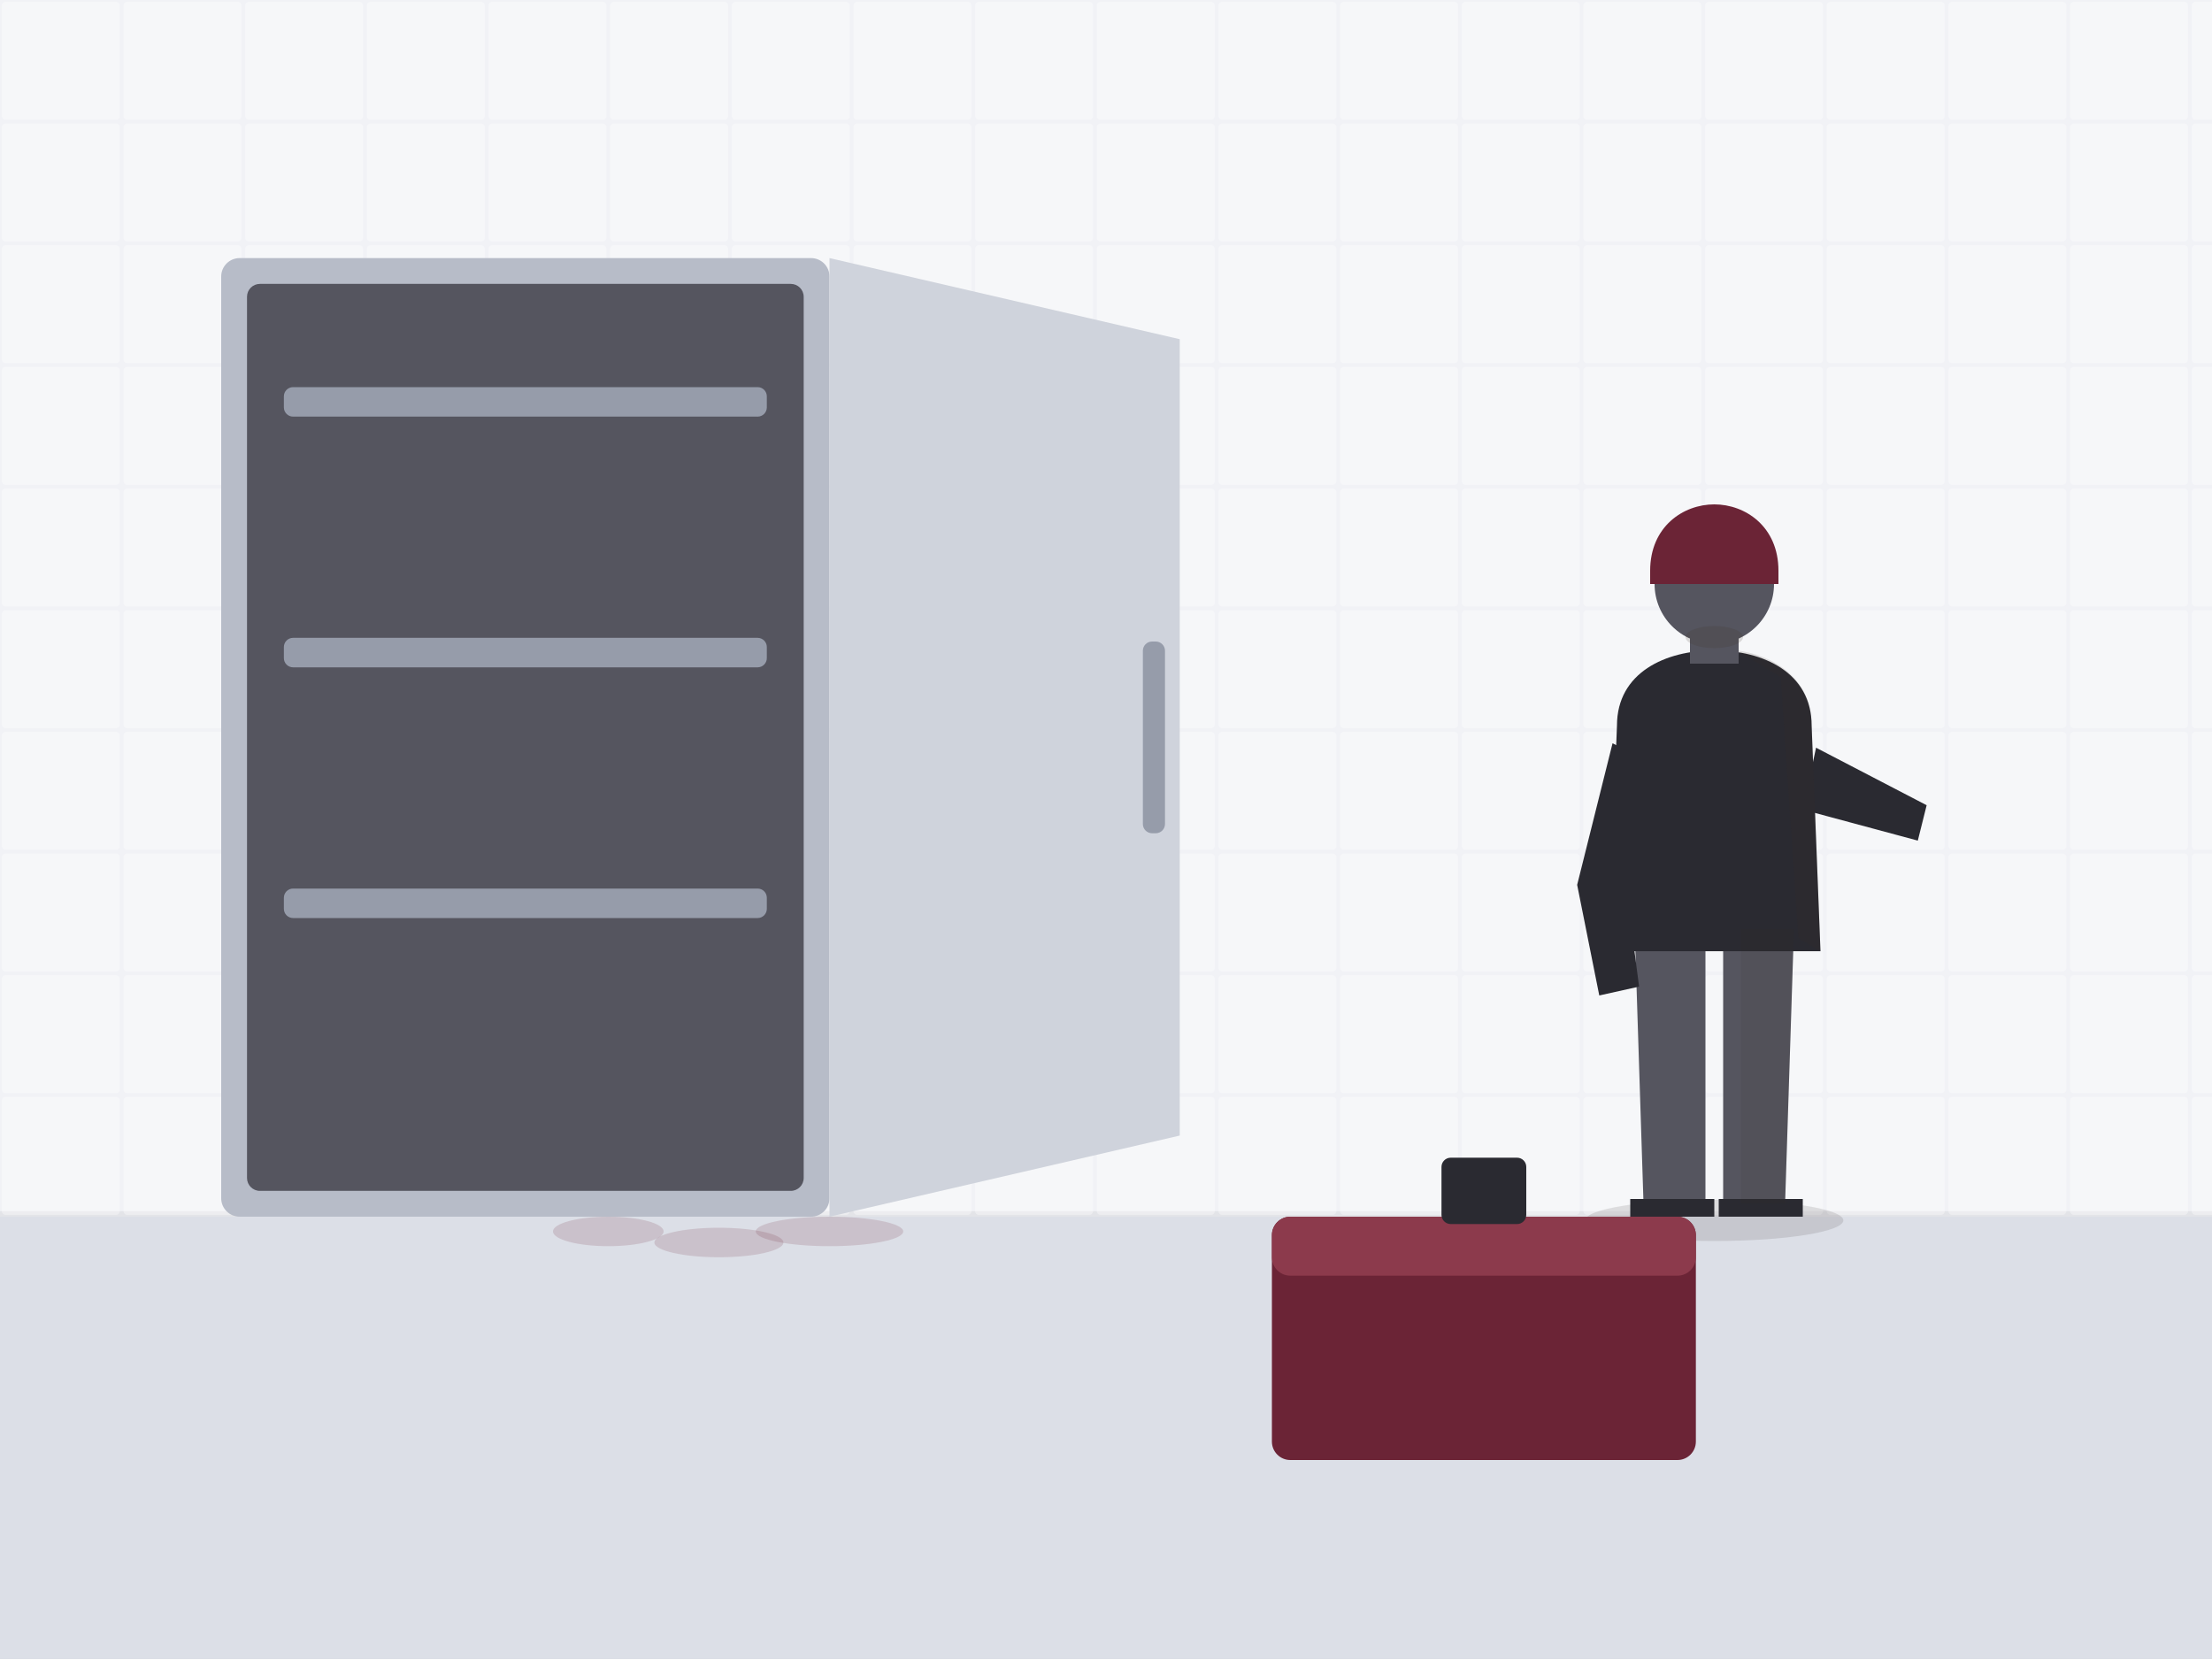
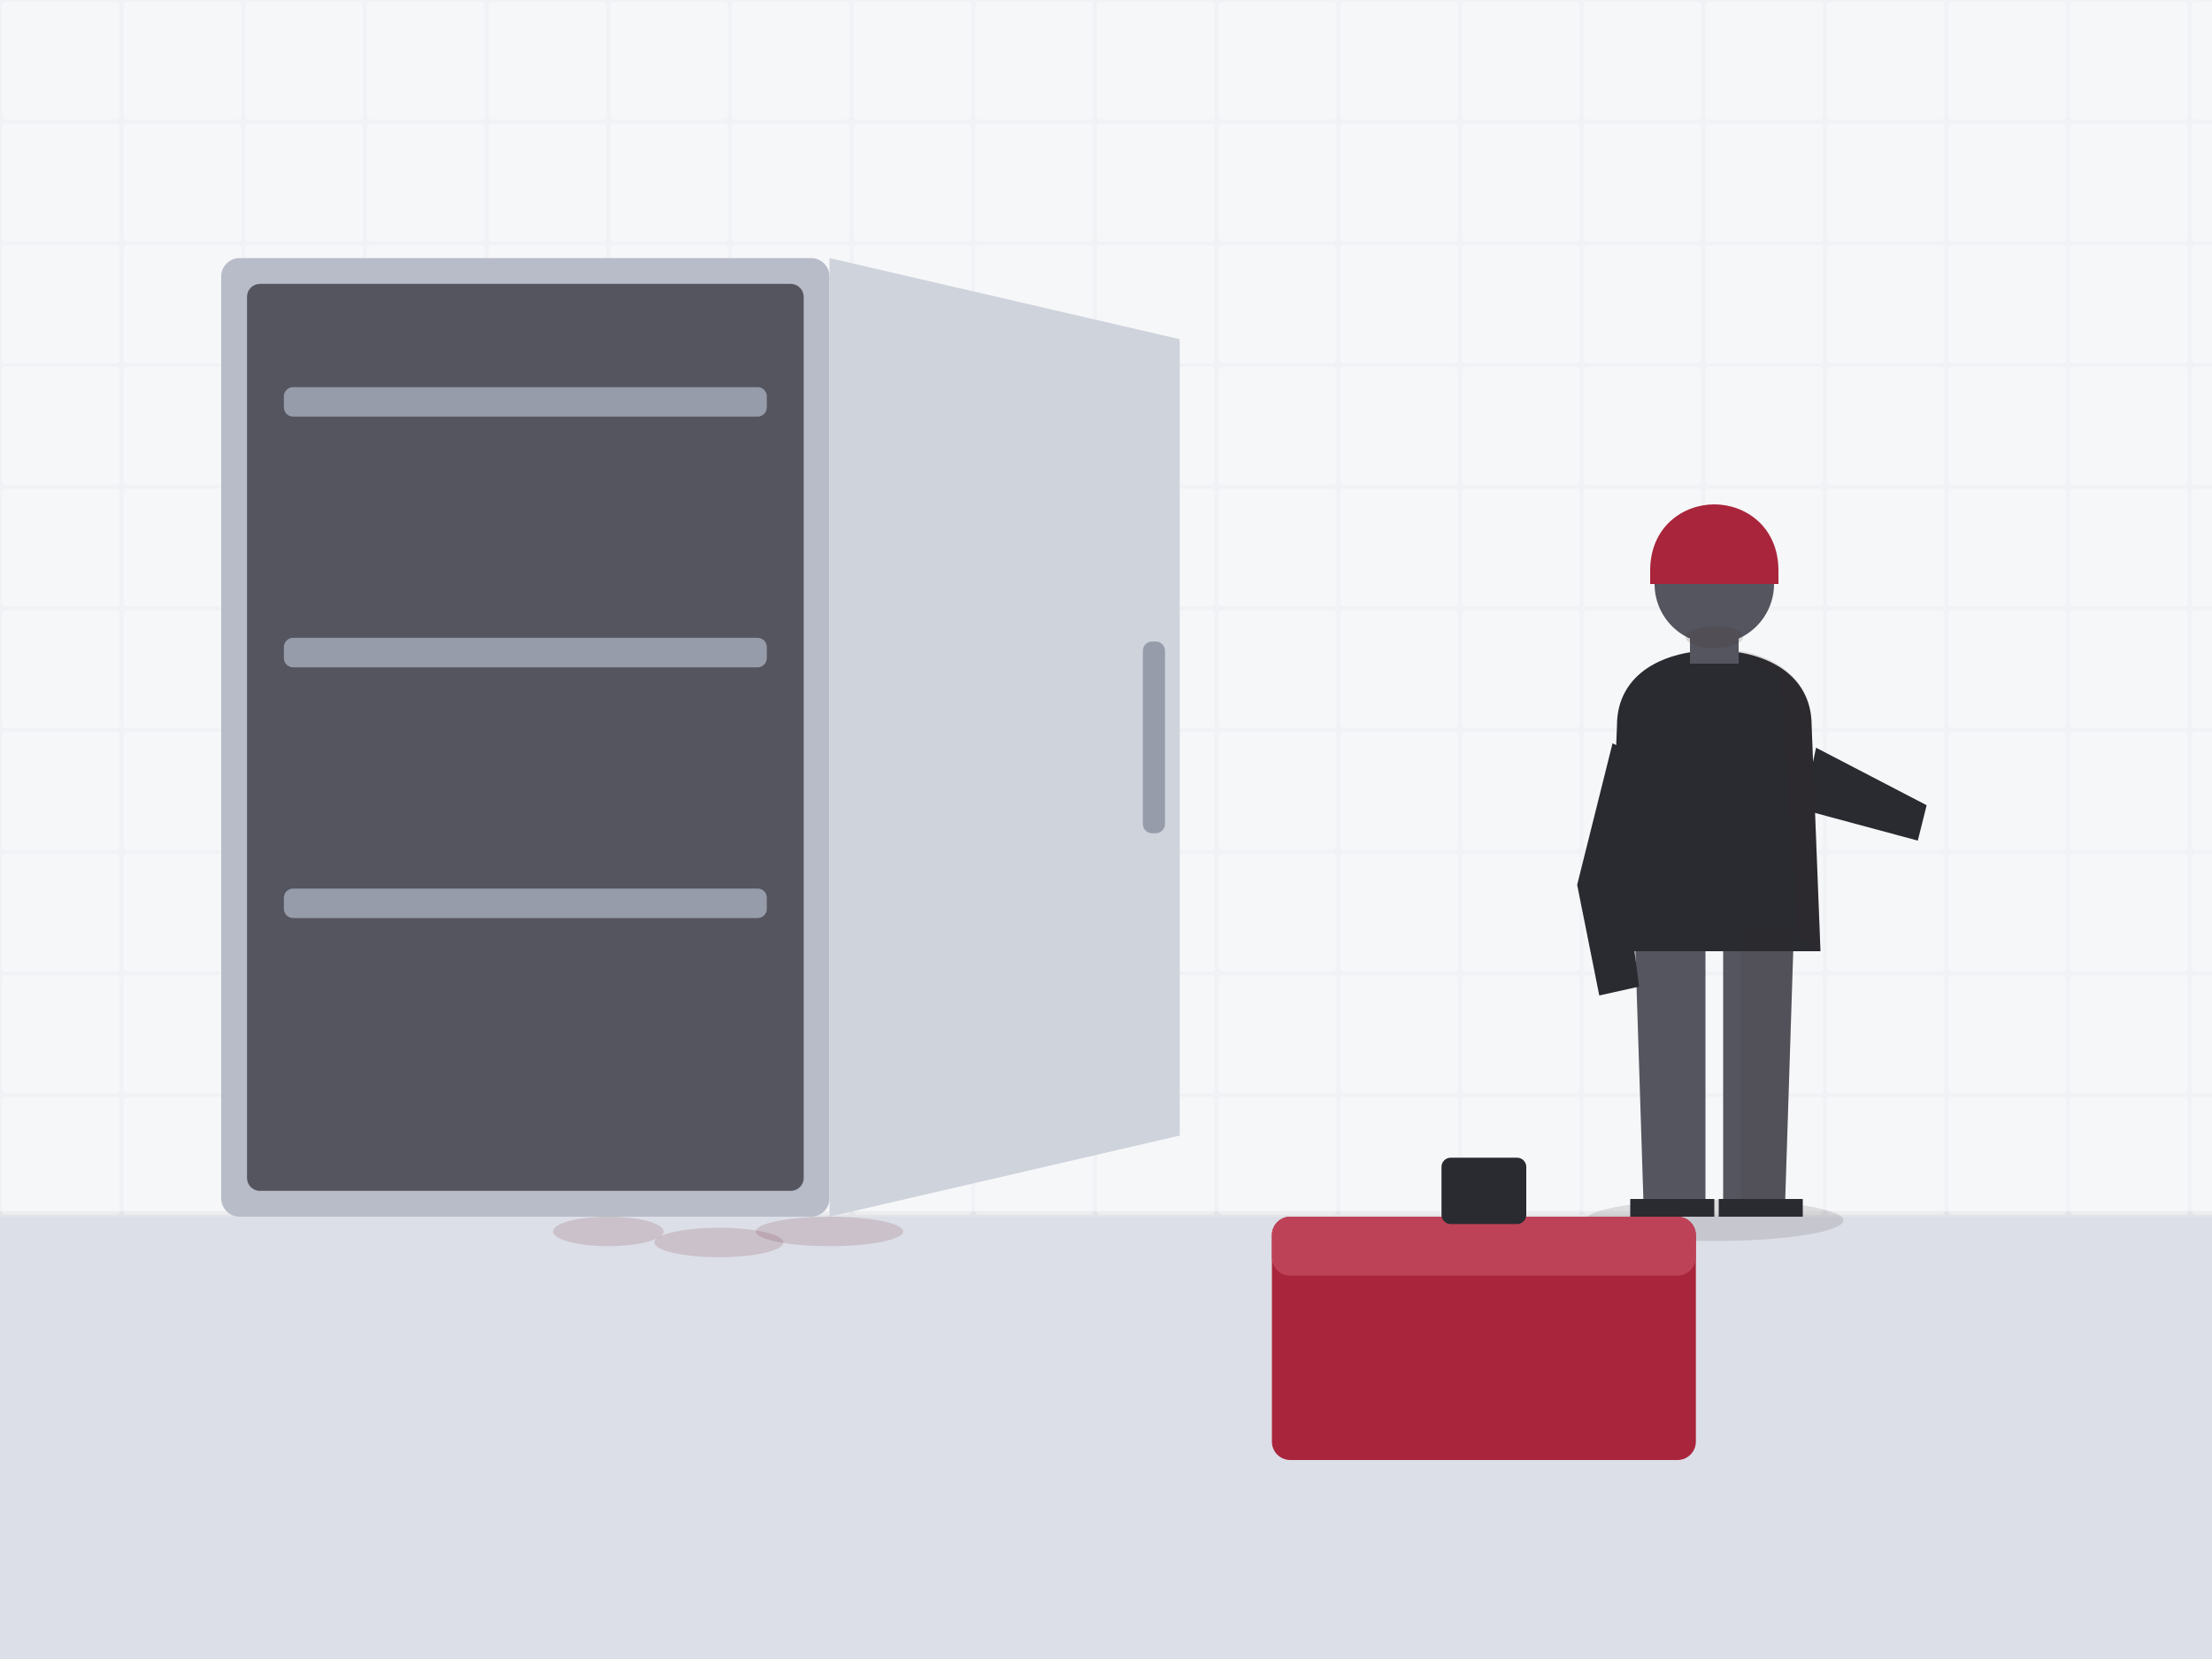
<svg xmlns="http://www.w3.org/2000/svg" viewBox="0 0 1200 900" width="1200" height="900" role="img">
  <rect x="0" y="0" width="1200" height="900" fill="#F7F8FA" />
  <rect x="0" y="0" width="1200" height="660" fill="#F1F2F6" />
  <rect x="0" y="660" width="1200" height="240" fill="#DCDFE7" />
  <rect x="0" y="657" width="1200" height="3" fill="rgba(0,0,0,.06)" />
  <rect x="1" y="1" width="64" height="64" fill="rgba(255,255,255,.35)" rx="2" />
  <rect x="67" y="1" width="64" height="64" fill="rgba(255,255,255,.35)" rx="2" />
  <rect x="133" y="1" width="64" height="64" fill="rgba(255,255,255,.35)" rx="2" />
  <rect x="199" y="1" width="64" height="64" fill="rgba(255,255,255,.35)" rx="2" />
  <rect x="265" y="1" width="64" height="64" fill="rgba(255,255,255,.35)" rx="2" />
  <rect x="331" y="1" width="64" height="64" fill="rgba(255,255,255,.35)" rx="2" />
  <rect x="397" y="1" width="64" height="64" fill="rgba(255,255,255,.35)" rx="2" />
  <rect x="463" y="1" width="64" height="64" fill="rgba(255,255,255,.35)" rx="2" />
  <rect x="529" y="1" width="64" height="64" fill="rgba(255,255,255,.35)" rx="2" />
  <rect x="595" y="1" width="64" height="64" fill="rgba(255,255,255,.35)" rx="2" />
  <rect x="661" y="1" width="64" height="64" fill="rgba(255,255,255,.35)" rx="2" />
  <rect x="727" y="1" width="64" height="64" fill="rgba(255,255,255,.35)" rx="2" />
  <rect x="793" y="1" width="64" height="64" fill="rgba(255,255,255,.35)" rx="2" />
  <rect x="859" y="1" width="64" height="64" fill="rgba(255,255,255,.35)" rx="2" />
  <rect x="925" y="1" width="64" height="64" fill="rgba(255,255,255,.35)" rx="2" />
  <rect x="991" y="1" width="64" height="64" fill="rgba(255,255,255,.35)" rx="2" />
  <rect x="1057" y="1" width="64" height="64" fill="rgba(255,255,255,.35)" rx="2" />
  <rect x="1123" y="1" width="64" height="64" fill="rgba(255,255,255,.35)" rx="2" />
  <rect x="1189" y="1" width="64" height="64" fill="rgba(255,255,255,.35)" rx="2" />
  <rect x="1" y="67" width="64" height="64" fill="rgba(255,255,255,.35)" rx="2" />
  <rect x="67" y="67" width="64" height="64" fill="rgba(255,255,255,.35)" rx="2" />
  <rect x="133" y="67" width="64" height="64" fill="rgba(255,255,255,.35)" rx="2" />
  <rect x="199" y="67" width="64" height="64" fill="rgba(255,255,255,.35)" rx="2" />
  <rect x="265" y="67" width="64" height="64" fill="rgba(255,255,255,.35)" rx="2" />
  <rect x="331" y="67" width="64" height="64" fill="rgba(255,255,255,.35)" rx="2" />
  <rect x="397" y="67" width="64" height="64" fill="rgba(255,255,255,.35)" rx="2" />
  <rect x="463" y="67" width="64" height="64" fill="rgba(255,255,255,.35)" rx="2" />
  <rect x="529" y="67" width="64" height="64" fill="rgba(255,255,255,.35)" rx="2" />
  <rect x="595" y="67" width="64" height="64" fill="rgba(255,255,255,.35)" rx="2" />
  <rect x="661" y="67" width="64" height="64" fill="rgba(255,255,255,.35)" rx="2" />
  <rect x="727" y="67" width="64" height="64" fill="rgba(255,255,255,.35)" rx="2" />
  <rect x="793" y="67" width="64" height="64" fill="rgba(255,255,255,.35)" rx="2" />
  <rect x="859" y="67" width="64" height="64" fill="rgba(255,255,255,.35)" rx="2" />
  <rect x="925" y="67" width="64" height="64" fill="rgba(255,255,255,.35)" rx="2" />
  <rect x="991" y="67" width="64" height="64" fill="rgba(255,255,255,.35)" rx="2" />
  <rect x="1057" y="67" width="64" height="64" fill="rgba(255,255,255,.35)" rx="2" />
  <rect x="1123" y="67" width="64" height="64" fill="rgba(255,255,255,.35)" rx="2" />
  <rect x="1189" y="67" width="64" height="64" fill="rgba(255,255,255,.35)" rx="2" />
  <rect x="1" y="133" width="64" height="64" fill="rgba(255,255,255,.35)" rx="2" />
  <rect x="67" y="133" width="64" height="64" fill="rgba(255,255,255,.35)" rx="2" />
  <rect x="133" y="133" width="64" height="64" fill="rgba(255,255,255,.35)" rx="2" />
  <rect x="199" y="133" width="64" height="64" fill="rgba(255,255,255,.35)" rx="2" />
  <rect x="265" y="133" width="64" height="64" fill="rgba(255,255,255,.35)" rx="2" />
  <rect x="331" y="133" width="64" height="64" fill="rgba(255,255,255,.35)" rx="2" />
  <rect x="397" y="133" width="64" height="64" fill="rgba(255,255,255,.35)" rx="2" />
  <rect x="463" y="133" width="64" height="64" fill="rgba(255,255,255,.35)" rx="2" />
  <rect x="529" y="133" width="64" height="64" fill="rgba(255,255,255,.35)" rx="2" />
  <rect x="595" y="133" width="64" height="64" fill="rgba(255,255,255,.35)" rx="2" />
  <rect x="661" y="133" width="64" height="64" fill="rgba(255,255,255,.35)" rx="2" />
  <rect x="727" y="133" width="64" height="64" fill="rgba(255,255,255,.35)" rx="2" />
  <rect x="793" y="133" width="64" height="64" fill="rgba(255,255,255,.35)" rx="2" />
  <rect x="859" y="133" width="64" height="64" fill="rgba(255,255,255,.35)" rx="2" />
  <rect x="925" y="133" width="64" height="64" fill="rgba(255,255,255,.35)" rx="2" />
  <rect x="991" y="133" width="64" height="64" fill="rgba(255,255,255,.35)" rx="2" />
  <rect x="1057" y="133" width="64" height="64" fill="rgba(255,255,255,.35)" rx="2" />
  <rect x="1123" y="133" width="64" height="64" fill="rgba(255,255,255,.35)" rx="2" />
  <rect x="1189" y="133" width="64" height="64" fill="rgba(255,255,255,.35)" rx="2" />
  <rect x="1" y="199" width="64" height="64" fill="rgba(255,255,255,.35)" rx="2" />
  <rect x="67" y="199" width="64" height="64" fill="rgba(255,255,255,.35)" rx="2" />
  <rect x="133" y="199" width="64" height="64" fill="rgba(255,255,255,.35)" rx="2" />
  <rect x="199" y="199" width="64" height="64" fill="rgba(255,255,255,.35)" rx="2" />
  <rect x="265" y="199" width="64" height="64" fill="rgba(255,255,255,.35)" rx="2" />
  <rect x="331" y="199" width="64" height="64" fill="rgba(255,255,255,.35)" rx="2" />
  <rect x="397" y="199" width="64" height="64" fill="rgba(255,255,255,.35)" rx="2" />
  <rect x="463" y="199" width="64" height="64" fill="rgba(255,255,255,.35)" rx="2" />
  <rect x="529" y="199" width="64" height="64" fill="rgba(255,255,255,.35)" rx="2" />
  <rect x="595" y="199" width="64" height="64" fill="rgba(255,255,255,.35)" rx="2" />
  <rect x="661" y="199" width="64" height="64" fill="rgba(255,255,255,.35)" rx="2" />
  <rect x="727" y="199" width="64" height="64" fill="rgba(255,255,255,.35)" rx="2" />
  <rect x="793" y="199" width="64" height="64" fill="rgba(255,255,255,.35)" rx="2" />
  <rect x="859" y="199" width="64" height="64" fill="rgba(255,255,255,.35)" rx="2" />
  <rect x="925" y="199" width="64" height="64" fill="rgba(255,255,255,.35)" rx="2" />
  <rect x="991" y="199" width="64" height="64" fill="rgba(255,255,255,.35)" rx="2" />
  <rect x="1057" y="199" width="64" height="64" fill="rgba(255,255,255,.35)" rx="2" />
  <rect x="1123" y="199" width="64" height="64" fill="rgba(255,255,255,.35)" rx="2" />
  <rect x="1189" y="199" width="64" height="64" fill="rgba(255,255,255,.35)" rx="2" />
  <rect x="1" y="265" width="64" height="64" fill="rgba(255,255,255,.35)" rx="2" />
  <rect x="67" y="265" width="64" height="64" fill="rgba(255,255,255,.35)" rx="2" />
  <rect x="133" y="265" width="64" height="64" fill="rgba(255,255,255,.35)" rx="2" />
  <rect x="199" y="265" width="64" height="64" fill="rgba(255,255,255,.35)" rx="2" />
  <rect x="265" y="265" width="64" height="64" fill="rgba(255,255,255,.35)" rx="2" />
  <rect x="331" y="265" width="64" height="64" fill="rgba(255,255,255,.35)" rx="2" />
  <rect x="397" y="265" width="64" height="64" fill="rgba(255,255,255,.35)" rx="2" />
  <rect x="463" y="265" width="64" height="64" fill="rgba(255,255,255,.35)" rx="2" />
  <rect x="529" y="265" width="64" height="64" fill="rgba(255,255,255,.35)" rx="2" />
  <rect x="595" y="265" width="64" height="64" fill="rgba(255,255,255,.35)" rx="2" />
  <rect x="661" y="265" width="64" height="64" fill="rgba(255,255,255,.35)" rx="2" />
  <rect x="727" y="265" width="64" height="64" fill="rgba(255,255,255,.35)" rx="2" />
  <rect x="793" y="265" width="64" height="64" fill="rgba(255,255,255,.35)" rx="2" />
  <rect x="859" y="265" width="64" height="64" fill="rgba(255,255,255,.35)" rx="2" />
  <rect x="925" y="265" width="64" height="64" fill="rgba(255,255,255,.35)" rx="2" />
  <rect x="991" y="265" width="64" height="64" fill="rgba(255,255,255,.35)" rx="2" />
  <rect x="1057" y="265" width="64" height="64" fill="rgba(255,255,255,.35)" rx="2" />
  <rect x="1123" y="265" width="64" height="64" fill="rgba(255,255,255,.35)" rx="2" />
  <rect x="1189" y="265" width="64" height="64" fill="rgba(255,255,255,.35)" rx="2" />
  <rect x="1" y="331" width="64" height="64" fill="rgba(255,255,255,.35)" rx="2" />
  <rect x="67" y="331" width="64" height="64" fill="rgba(255,255,255,.35)" rx="2" />
  <rect x="133" y="331" width="64" height="64" fill="rgba(255,255,255,.35)" rx="2" />
  <rect x="199" y="331" width="64" height="64" fill="rgba(255,255,255,.35)" rx="2" />
  <rect x="265" y="331" width="64" height="64" fill="rgba(255,255,255,.35)" rx="2" />
  <rect x="331" y="331" width="64" height="64" fill="rgba(255,255,255,.35)" rx="2" />
  <rect x="397" y="331" width="64" height="64" fill="rgba(255,255,255,.35)" rx="2" />
  <rect x="463" y="331" width="64" height="64" fill="rgba(255,255,255,.35)" rx="2" />
  <rect x="529" y="331" width="64" height="64" fill="rgba(255,255,255,.35)" rx="2" />
  <rect x="595" y="331" width="64" height="64" fill="rgba(255,255,255,.35)" rx="2" />
  <rect x="661" y="331" width="64" height="64" fill="rgba(255,255,255,.35)" rx="2" />
  <rect x="727" y="331" width="64" height="64" fill="rgba(255,255,255,.35)" rx="2" />
  <rect x="793" y="331" width="64" height="64" fill="rgba(255,255,255,.35)" rx="2" />
  <rect x="859" y="331" width="64" height="64" fill="rgba(255,255,255,.35)" rx="2" />
  <rect x="925" y="331" width="64" height="64" fill="rgba(255,255,255,.35)" rx="2" />
  <rect x="991" y="331" width="64" height="64" fill="rgba(255,255,255,.35)" rx="2" />
  <rect x="1057" y="331" width="64" height="64" fill="rgba(255,255,255,.35)" rx="2" />
  <rect x="1123" y="331" width="64" height="64" fill="rgba(255,255,255,.35)" rx="2" />
  <rect x="1189" y="331" width="64" height="64" fill="rgba(255,255,255,.35)" rx="2" />
  <rect x="1" y="397" width="64" height="64" fill="rgba(255,255,255,.35)" rx="2" />
  <rect x="67" y="397" width="64" height="64" fill="rgba(255,255,255,.35)" rx="2" />
  <rect x="133" y="397" width="64" height="64" fill="rgba(255,255,255,.35)" rx="2" />
  <rect x="199" y="397" width="64" height="64" fill="rgba(255,255,255,.35)" rx="2" />
  <rect x="265" y="397" width="64" height="64" fill="rgba(255,255,255,.35)" rx="2" />
  <rect x="331" y="397" width="64" height="64" fill="rgba(255,255,255,.35)" rx="2" />
  <rect x="397" y="397" width="64" height="64" fill="rgba(255,255,255,.35)" rx="2" />
  <rect x="463" y="397" width="64" height="64" fill="rgba(255,255,255,.35)" rx="2" />
  <rect x="529" y="397" width="64" height="64" fill="rgba(255,255,255,.35)" rx="2" />
  <rect x="595" y="397" width="64" height="64" fill="rgba(255,255,255,.35)" rx="2" />
  <rect x="661" y="397" width="64" height="64" fill="rgba(255,255,255,.35)" rx="2" />
  <rect x="727" y="397" width="64" height="64" fill="rgba(255,255,255,.35)" rx="2" />
  <rect x="793" y="397" width="64" height="64" fill="rgba(255,255,255,.35)" rx="2" />
  <rect x="859" y="397" width="64" height="64" fill="rgba(255,255,255,.35)" rx="2" />
  <rect x="925" y="397" width="64" height="64" fill="rgba(255,255,255,.35)" rx="2" />
  <rect x="991" y="397" width="64" height="64" fill="rgba(255,255,255,.35)" rx="2" />
  <rect x="1057" y="397" width="64" height="64" fill="rgba(255,255,255,.35)" rx="2" />
  <rect x="1123" y="397" width="64" height="64" fill="rgba(255,255,255,.35)" rx="2" />
  <rect x="1189" y="397" width="64" height="64" fill="rgba(255,255,255,.35)" rx="2" />
  <rect x="1" y="463" width="64" height="64" fill="rgba(255,255,255,.35)" rx="2" />
  <rect x="67" y="463" width="64" height="64" fill="rgba(255,255,255,.35)" rx="2" />
  <rect x="133" y="463" width="64" height="64" fill="rgba(255,255,255,.35)" rx="2" />
  <rect x="199" y="463" width="64" height="64" fill="rgba(255,255,255,.35)" rx="2" />
  <rect x="265" y="463" width="64" height="64" fill="rgba(255,255,255,.35)" rx="2" />
  <rect x="331" y="463" width="64" height="64" fill="rgba(255,255,255,.35)" rx="2" />
  <rect x="397" y="463" width="64" height="64" fill="rgba(255,255,255,.35)" rx="2" />
  <rect x="463" y="463" width="64" height="64" fill="rgba(255,255,255,.35)" rx="2" />
  <rect x="529" y="463" width="64" height="64" fill="rgba(255,255,255,.35)" rx="2" />
  <rect x="595" y="463" width="64" height="64" fill="rgba(255,255,255,.35)" rx="2" />
  <rect x="661" y="463" width="64" height="64" fill="rgba(255,255,255,.35)" rx="2" />
  <rect x="727" y="463" width="64" height="64" fill="rgba(255,255,255,.35)" rx="2" />
  <rect x="793" y="463" width="64" height="64" fill="rgba(255,255,255,.35)" rx="2" />
  <rect x="859" y="463" width="64" height="64" fill="rgba(255,255,255,.35)" rx="2" />
  <rect x="925" y="463" width="64" height="64" fill="rgba(255,255,255,.35)" rx="2" />
  <rect x="991" y="463" width="64" height="64" fill="rgba(255,255,255,.35)" rx="2" />
  <rect x="1057" y="463" width="64" height="64" fill="rgba(255,255,255,.35)" rx="2" />
  <rect x="1123" y="463" width="64" height="64" fill="rgba(255,255,255,.35)" rx="2" />
  <rect x="1189" y="463" width="64" height="64" fill="rgba(255,255,255,.35)" rx="2" />
  <rect x="1" y="529" width="64" height="64" fill="rgba(255,255,255,.35)" rx="2" />
  <rect x="67" y="529" width="64" height="64" fill="rgba(255,255,255,.35)" rx="2" />
  <rect x="133" y="529" width="64" height="64" fill="rgba(255,255,255,.35)" rx="2" />
  <rect x="199" y="529" width="64" height="64" fill="rgba(255,255,255,.35)" rx="2" />
  <rect x="265" y="529" width="64" height="64" fill="rgba(255,255,255,.35)" rx="2" />
  <rect x="331" y="529" width="64" height="64" fill="rgba(255,255,255,.35)" rx="2" />
  <rect x="397" y="529" width="64" height="64" fill="rgba(255,255,255,.35)" rx="2" />
  <rect x="463" y="529" width="64" height="64" fill="rgba(255,255,255,.35)" rx="2" />
  <rect x="529" y="529" width="64" height="64" fill="rgba(255,255,255,.35)" rx="2" />
  <rect x="595" y="529" width="64" height="64" fill="rgba(255,255,255,.35)" rx="2" />
  <rect x="661" y="529" width="64" height="64" fill="rgba(255,255,255,.35)" rx="2" />
  <rect x="727" y="529" width="64" height="64" fill="rgba(255,255,255,.35)" rx="2" />
  <rect x="793" y="529" width="64" height="64" fill="rgba(255,255,255,.35)" rx="2" />
  <rect x="859" y="529" width="64" height="64" fill="rgba(255,255,255,.35)" rx="2" />
  <rect x="925" y="529" width="64" height="64" fill="rgba(255,255,255,.35)" rx="2" />
  <rect x="991" y="529" width="64" height="64" fill="rgba(255,255,255,.35)" rx="2" />
  <rect x="1057" y="529" width="64" height="64" fill="rgba(255,255,255,.35)" rx="2" />
  <rect x="1123" y="529" width="64" height="64" fill="rgba(255,255,255,.35)" rx="2" />
  <rect x="1189" y="529" width="64" height="64" fill="rgba(255,255,255,.35)" rx="2" />
  <rect x="1" y="595" width="64" height="64" fill="rgba(255,255,255,.35)" rx="2" />
  <rect x="67" y="595" width="64" height="64" fill="rgba(255,255,255,.35)" rx="2" />
  <rect x="133" y="595" width="64" height="64" fill="rgba(255,255,255,.35)" rx="2" />
  <rect x="199" y="595" width="64" height="64" fill="rgba(255,255,255,.35)" rx="2" />
  <rect x="265" y="595" width="64" height="64" fill="rgba(255,255,255,.35)" rx="2" />
  <rect x="331" y="595" width="64" height="64" fill="rgba(255,255,255,.35)" rx="2" />
  <rect x="397" y="595" width="64" height="64" fill="rgba(255,255,255,.35)" rx="2" />
  <rect x="463" y="595" width="64" height="64" fill="rgba(255,255,255,.35)" rx="2" />
  <rect x="529" y="595" width="64" height="64" fill="rgba(255,255,255,.35)" rx="2" />
  <rect x="595" y="595" width="64" height="64" fill="rgba(255,255,255,.35)" rx="2" />
  <rect x="661" y="595" width="64" height="64" fill="rgba(255,255,255,.35)" rx="2" />
  <rect x="727" y="595" width="64" height="64" fill="rgba(255,255,255,.35)" rx="2" />
  <rect x="793" y="595" width="64" height="64" fill="rgba(255,255,255,.35)" rx="2" />
  <rect x="859" y="595" width="64" height="64" fill="rgba(255,255,255,.35)" rx="2" />
  <rect x="925" y="595" width="64" height="64" fill="rgba(255,255,255,.35)" rx="2" />
  <rect x="991" y="595" width="64" height="64" fill="rgba(255,255,255,.35)" rx="2" />
  <rect x="1057" y="595" width="64" height="64" fill="rgba(255,255,255,.35)" rx="2" />
  <rect x="1123" y="595" width="64" height="64" fill="rgba(255,255,255,.35)" rx="2" />
  <rect x="1189" y="595" width="64" height="64" fill="rgba(255,255,255,.35)" rx="2" />
  <g transform="translate(120,140)">
    <rect x="0" y="0" width="330" height="520" fill="#B7BCC8" rx="10" />
    <rect x="14" y="14" width="302" height="492" fill="#55555F" rx="7" />
    <rect x="34" y="70" width="262" height="16" fill="#969CAA" rx="5" />
    <rect x="34" y="206" width="262" height="16" fill="#969CAA" rx="5" />
    <rect x="34" y="342" width="262" height="16" fill="#969CAA" rx="5" />
    <path d="M330,0 L520,44 L520,476 L330,520 Z" fill="#CFD3DC" />
    <rect x="500" y="208" width="12" height="104" fill="#969CAA" rx="5" />
  </g>
  <ellipse cx="330" cy="668" rx="30" ry="8" fill="rgba(107,36,54,.16)" />
  <ellipse cx="390" cy="674" rx="35" ry="8" fill="rgba(107,36,54,.16)" />
  <ellipse cx="450" cy="668" rx="40" ry="8" fill="rgba(107,36,54,.16)" />
  <ellipse cx="930" cy="662" rx="70" ry="11.2" fill="rgba(51,44,42,.13)" />
  <g transform="translate(930,660) scale(1.2)">
    <path d="M-36,-130 L-32,-6 L-4,-6 L-4,-130 Z" fill="#55555F" />
    <path d="M4,-130 L4,-6 L32,-6 L36,-130 Z" fill="#55555F" />
    <rect x="-38" y="-8" width="38" height="8" fill="#2A2A31" />
    <rect x="2" y="-8" width="38" height="8" fill="#2A2A31" />
    <path d="M-44,-222 C-44,-246 -22,-256 0,-256 C22,-256 44,-246 44,-222 L48,-120 L-48,-120 Z" fill="#2A2A31" />
    <path d="M-46,-214 L-62,-150 L-52,-100 L-34,-104 L-40,-150 L-30,-206 Z" fill="#2A2A31" />
    <path d="M46,-212 L96,-186 L92,-170 L40,-184 Z" fill="#2A2A31" />
    <rect x="-11" y="-272" width="22" height="22" fill="#55555F" />
    <circle cx="0" cy="-286" r="27" fill="#55555F" />
-     <path d="M-29,-292 C-29,-312 -14,-322 0,-322 C14,-322 29,-312 29,-292 L29,-286 L-29,-286 Z" fill="#6B2436" />
+     <path d="M-29,-292 C-29,-312 -14,-322 0,-322 C14,-322 29,-312 29,-292 L29,-286 L-29,-286 Z" fill="#A9253B" />
    <path d="M10,-256 C26,-254 44,-244 44,-222 L48,-120 L38,-126 L30,-244 Z" fill="rgba(58,44,36,.13)" />
    <path d="M12,-130 L12,-6 L32,-6 L36,-130 Z" fill="rgba(58,44,36,.10)" />
    <ellipse cx="0" cy="-262" rx="13" ry="5" fill="rgba(58,44,36,.16)" />
  </g>
  <g transform="translate(690,660)">
-     <rect x="0" y="0" width="230" height="132" fill="#6B2436" rx="10" />
-     <rect x="0" y="0" width="230" height="32" fill="#8C3A4C" rx="10" />
+     <rect x="0" y="0" width="230" height="132" fill="#A9253B" rx="10" />
+     <rect x="0" y="0" width="230" height="32" fill="#BE4257" rx="10" />
    <rect x="92" y="-32" width="46" height="36" fill="#2A2A31" rx="5" />
  </g>
</svg>
